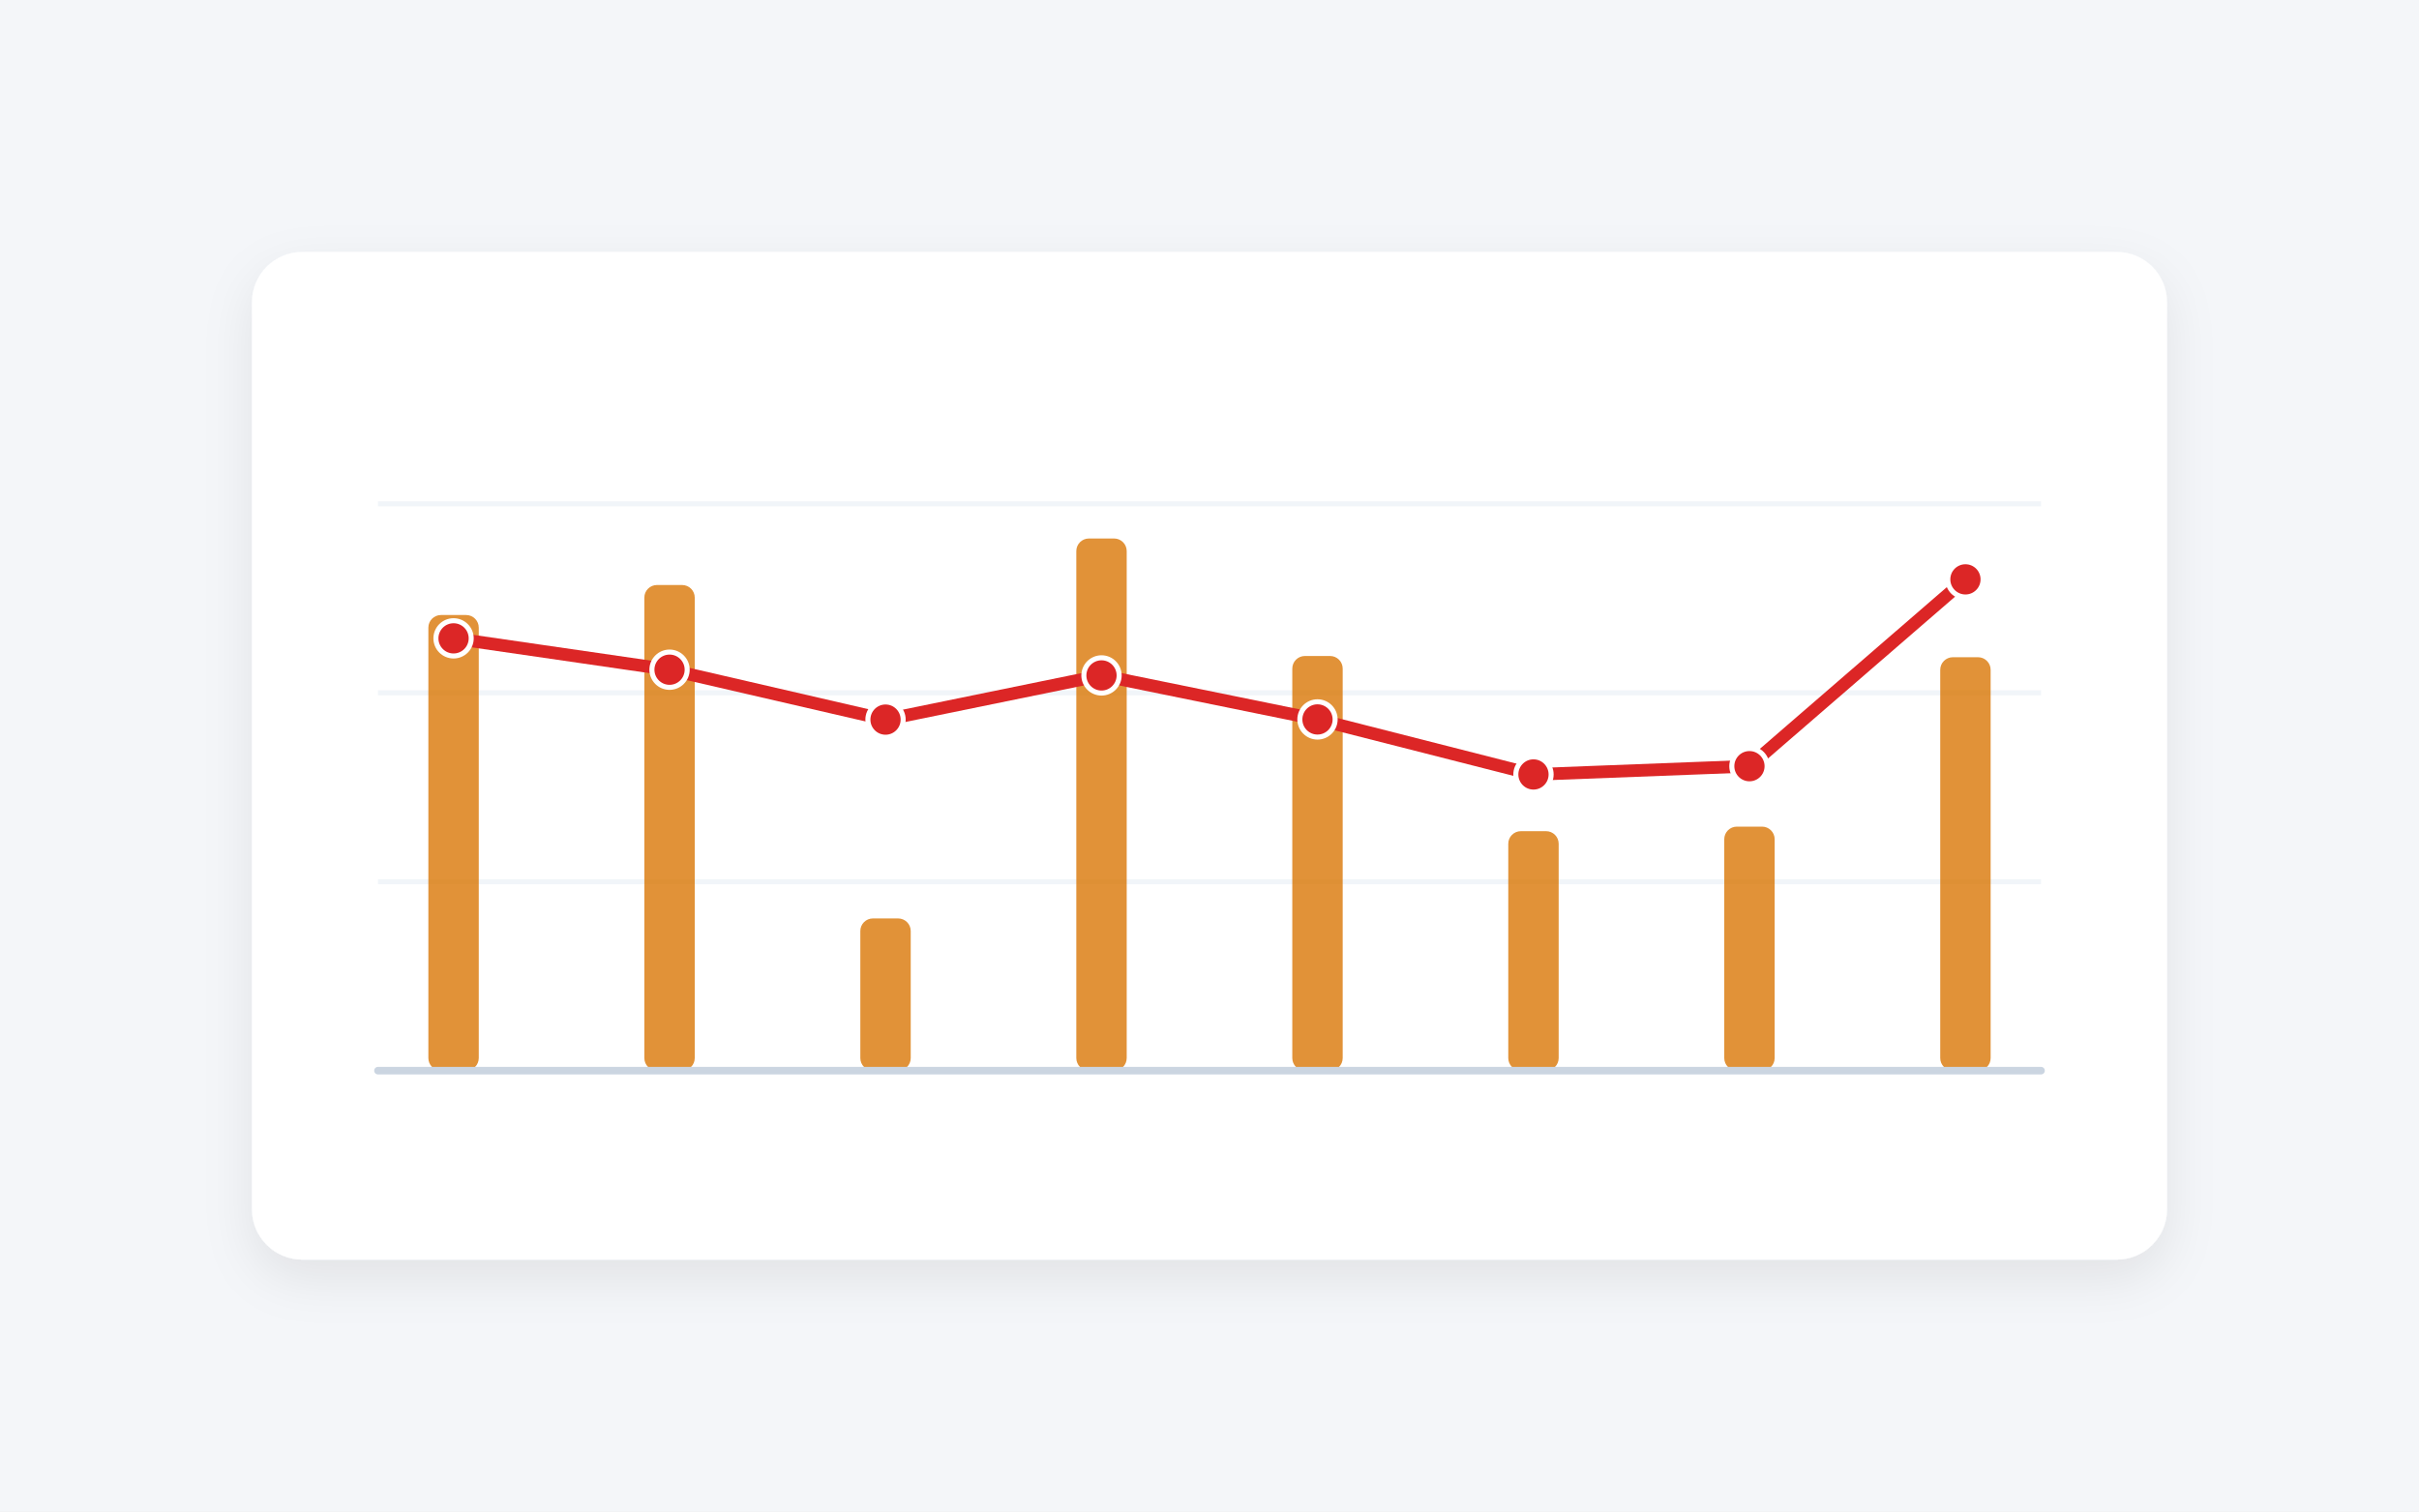
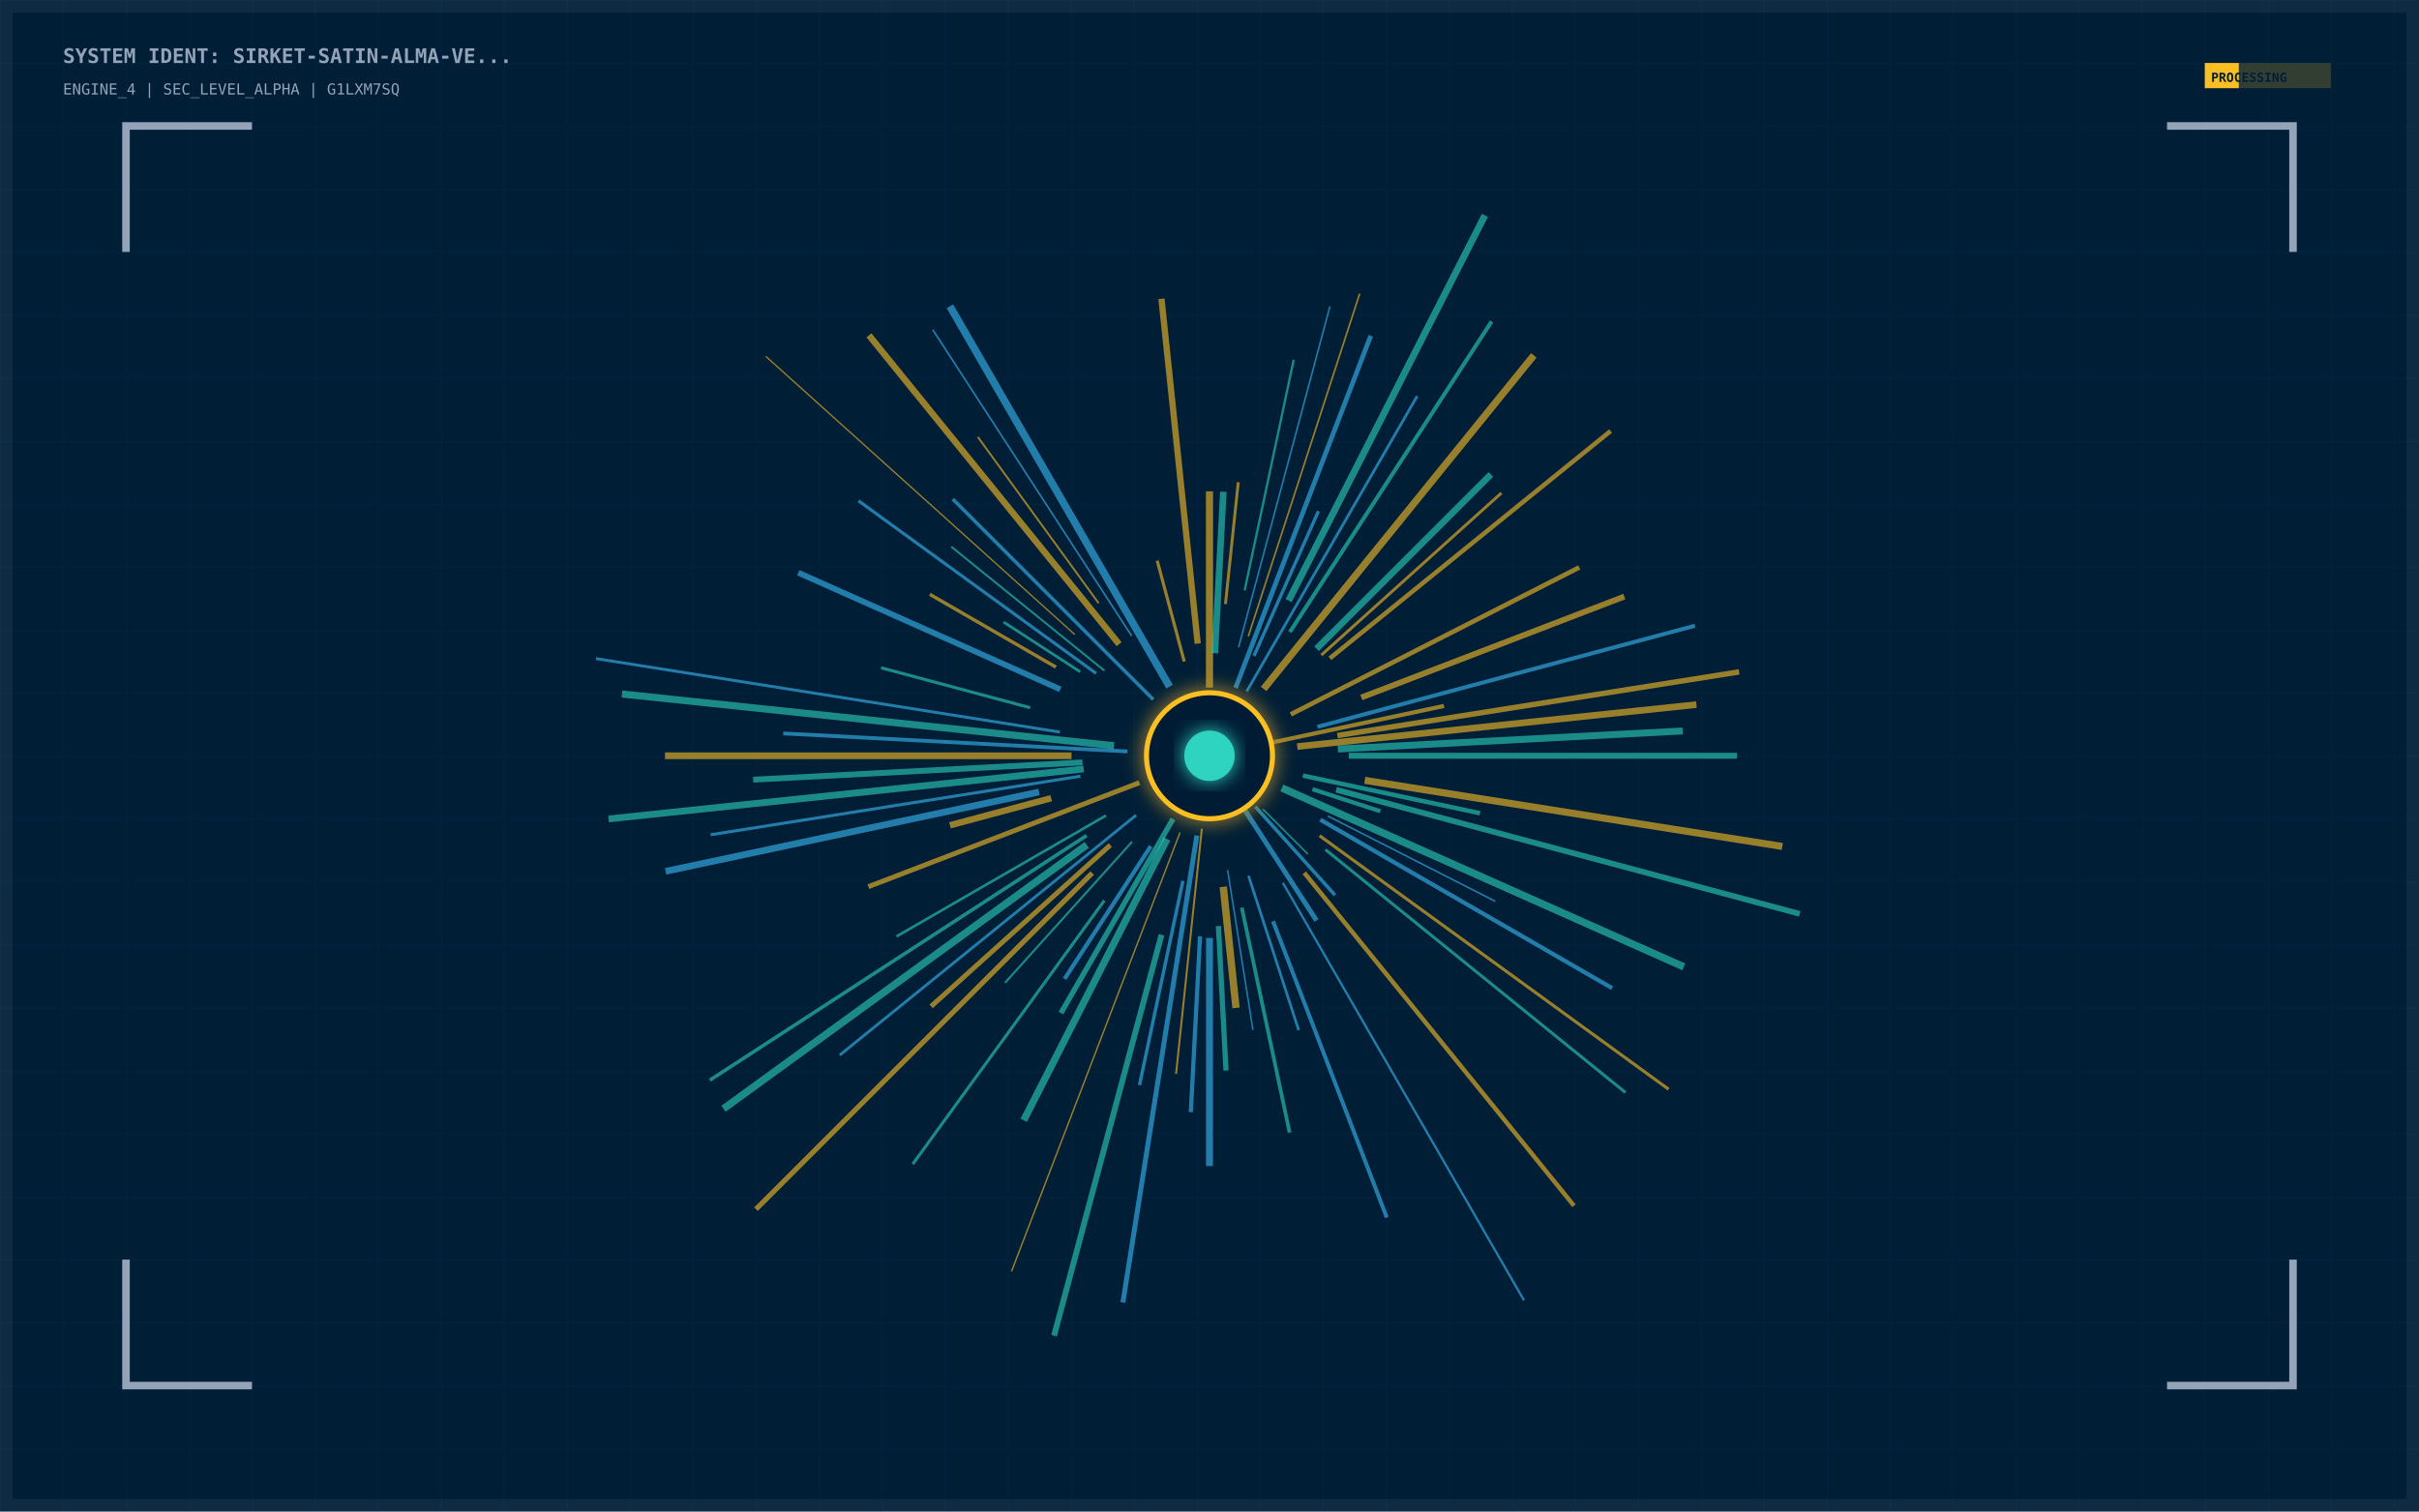
<svg xmlns="http://www.w3.org/2000/svg" width="3840" height="2400" viewBox="0 0 3840 2400">
  <defs>
+     <pattern id="gridPattern" width="100" height="100" patternUnits="userSpaceOnUse">
+       <path d="M 100 0 L 0 0 0 100" fill="none" stroke="#002b4d" stroke-width="2" />
+     </pattern>
+     <filter id="glow" x="-20%" y="-20%" width="140%" height="140%">
+       <feGaussianBlur stdDeviation="15" result="blur" />
+       <feComposite in="SourceGraphic" in2="blur" operator="over" />
+     </filter>
    <filter id="shadow" x="-10%" y="-10%" width="120%" height="120%">
-       <feDropShadow dx="0" dy="30" stdDeviation="40" flood-opacity="0.08" />
+       <feDropShadow dx="0" dy="40" stdDeviation="50" flood-opacity="0.15" />
    </filter>
+     <filter id="hugeBlur" x="-50%" y="-50%" width="200%" height="200%">
+       <feGaussianBlur stdDeviation="150" />
+     </filter>
+     <radialGradient id="radarSweep" cx="50%" cy="50%" r="50%">
+       <stop offset="0%" stop-color="#fbbf24" stop-opacity="1" />
+       <stop offset="100%" stop-color="#001e36" stop-opacity="0" />
+     </radialGradient>
  </defs>
-   <rect width="100%" height="100%" fill="#f4f6f9" />
-   <g transform="translate(400, 400)" filter="url(#shadow)">
-     <rect width="3040" height="1600" rx="80" fill="#ffffff" />
-     <line x1="200" y1="400" x2="2840" y2="400" stroke="#f1f5f9" stroke-width="8" />
-     <line x1="200" y1="700" x2="2840" y2="700" stroke="#f1f5f9" stroke-width="8" />
-     <line x1="200" y1="1000" x2="2840" y2="1000" stroke="#f1f5f9" stroke-width="8" />
-     <line x1="200" y1="1300" x2="2840" y2="1300" stroke="#f1f5f9" stroke-width="8" />
-     <rect x="280" y="576.534" width="80" height="723.466" rx="20" fill="#d97706" fill-opacity="0.8" />
-     <rect x="622.857" y="528.877" width="80" height="771.123" rx="20" fill="#d97706" fill-opacity="0.8" />
-     <rect x="965.714" y="1058.276" width="80" height="241.724" rx="20" fill="#d97706" fill-opacity="0.8" />
-     <rect x="1308.571" y="455.026" width="80" height="844.974" rx="20" fill="#d97706" fill-opacity="0.8" />
-     <rect x="1651.429" y="641.597" width="80" height="658.403" rx="20" fill="#d97706" fill-opacity="0.8" />
-     <rect x="1994.286" y="919.732" width="80" height="380.268" rx="20" fill="#d97706" fill-opacity="0.8" />
-     <rect x="2337.143" y="912.515" width="80" height="387.485" rx="20" fill="#d97706" fill-opacity="0.8" />
-     <rect x="2680" y="643.546" width="80" height="656.454" rx="20" fill="#d97706" fill-opacity="0.8" />
-     <path d="M 320 613.577 L 662.857 663.368 L 1005.714 742.601 L 1348.571 672.451 L 1691.429 742.326 L 2034.286 829.69 L 2377.143 816.556 L 2720 519.911" fill="none" stroke="#dc2626" stroke-width="20" stroke-linejoin="round" />
-     <circle cx="320" cy="613.577" r="28" fill="#dc2626" stroke="#fff" stroke-width="8" />
-     <circle cx="662.857" cy="663.368" r="28" fill="#dc2626" stroke="#fff" stroke-width="8" />
-     <circle cx="1005.714" cy="742.601" r="28" fill="#dc2626" stroke="#fff" stroke-width="8" />
-     <circle cx="1348.571" cy="672.451" r="28" fill="#dc2626" stroke="#fff" stroke-width="8" />
-     <circle cx="1691.429" cy="742.326" r="28" fill="#dc2626" stroke="#fff" stroke-width="8" />
-     <circle cx="2034.286" cy="829.69" r="28" fill="#dc2626" stroke="#fff" stroke-width="8" />
-     <circle cx="2377.143" cy="816.556" r="28" fill="#dc2626" stroke="#fff" stroke-width="8" />
-     <circle cx="2720" cy="519.911" r="28" fill="#dc2626" stroke="#fff" stroke-width="8" />
-     <line x1="200" y1="1300" x2="2840" y2="1300" stroke="#cbd5e1" stroke-width="12" stroke-linecap="round" />
+   <rect width="100%" height="100%" fill="#001e36" />
+   <rect width="100%" height="100%" fill="url(#gridPattern)" opacity="0.5" />
+   <g transform="translate(1920, 1200)">
+     <line x1="221.123" y1="0" x2="837.49" y2="0" stroke="#2dd4bf" stroke-width="9.372" opacity="0.6" />
+     <line x1="246.489" y1="39.04" x2="909.349" y2="144.027" stroke="#fbbf24" stroke-width="11.214" opacity="0.6" />
+     <line x1="148.195" y1="31.5" x2="429.397" y2="91.271" stroke="#2dd4bf" stroke-width="7.081" opacity="0.6" />
+     <line x1="201.206" y1="53.913" x2="936.869" y2="251.033" stroke="#2dd4bf" stroke-width="9.024" opacity="0.6" />
+     <line x1="163.433" y1="53.103" x2="271.29" y2="88.148" stroke="#2dd4bf" stroke-width="6.616" opacity="0.6" />
+     <line x1="114.854" y1="51.136" x2="752.937" y2="335.229" stroke="#2dd4bf" stroke-width="11.714" opacity="0.6" />
+     <line x1="187.695" y1="95.636" x2="453.651" y2="231.146" stroke="#38bdf8" stroke-width="2.52" opacity="0.6" />
+     <line x1="175.919" y1="101.567" x2="639.128" y2="369.001" stroke="#38bdf8" stroke-width="6.709" opacity="0.6" />
+     <line x1="174.728" y1="126.948" x2="728.755" y2="529.471" stroke="#fbbf24" stroke-width="4.955" opacity="0.6" />
+     <line x1="184.049" y1="149.04" x2="660.373" y2="534.76" stroke="#2dd4bf" stroke-width="4.767" opacity="0.6" />
+     <line x1="84.897" y1="84.897" x2="156.22" y2="156.22" stroke="#2dd4bf" stroke-width="2.538" opacity="0.6" />
+     <line x1="72.773" y1="80.823" x2="199.182" y2="221.214" stroke="#38bdf8" stroke-width="5.523" opacity="0.6" />
+     <line x1="150.473" y1="185.818" x2="578.595" y2="714.506" stroke="#fbbf24" stroke-width="7.069" opacity="0.6" />
+     <line x1="55.481" y1="85.433" x2="169.834" y2="261.521" stroke="#38bdf8" stroke-width="7.734" opacity="0.6" />
+     <line x1="116.561" y1="201.89" x2="499.255" y2="864.734" stroke="#38bdf8" stroke-width="3.663" opacity="0.6" />
+     <line x1="100.835" y1="262.685" x2="281.41" y2="733.097" stroke="#38bdf8" stroke-width="6.321" opacity="0.6" />
+     <line x1="61.938" y1="190.627" x2="141.551" y2="435.649" stroke="#38bdf8" stroke-width="4.302" opacity="0.6" />
+     <line x1="51.263" y1="241.175" x2="127.192" y2="598.392" stroke="#2dd4bf" stroke-width="5.893" opacity="0.6" />
+     <line x1="28.771" y1="181.654" x2="68.97" y2="435.459" stroke="#38bdf8" stroke-width="2.404" opacity="0.6" />
+     <line x1="21.872" y1="208.099" x2="42.083" y2="400.397" stroke="#fbbf24" stroke-width="11.674" opacity="0.6" />
+     <line x1="14.17" y1="270.385" x2="26.191" y2="499.751" stroke="#2dd4bf" stroke-width="8.235" opacity="0.6" />
+     <line x1="1.7715221492268363e-14" y1="289.312" x2="3.989342805595261e-14" y2="651.509" stroke="#38bdf8" stroke-width="10.943" opacity="0.6" />
+     <line x1="-15.025" y1="286.698" x2="-29.657" y2="565.894" stroke="#38bdf8" stroke-width="6.652" opacity="0.6" />
+     <line x1="-12.175" y1="115.833" x2="-53.105" y2="505.262" stroke="#fbbf24" stroke-width="3.171" opacity="0.6" />
+     <line x1="-20.068" y1="126.706" x2="-137.502" y2="868.151" stroke="#38bdf8" stroke-width="7.851" opacity="0.6" />
+     <line x1="-42.218" y1="198.62" x2="-111.145" y2="522.897" stroke="#38bdf8" stroke-width="5.401" opacity="0.6" />
+     <line x1="-76.189" y1="284.343" x2="-246.736" y2="920.831" stroke="#2dd4bf" stroke-width="9.257" opacity="0.6" />
+     <line x1="-46.692" y1="121.637" x2="-314.28" y2="818.727" stroke="#fbbf24" stroke-width="2.312" opacity="0.6" />
+     <line x1="-67.383" y1="132.247" x2="-294.924" y2="578.821" stroke="#2dd4bf" stroke-width="11.359" opacity="0.6" />
+     <line x1="-57.892" y1="100.273" x2="-235.898" y2="408.588" stroke="#2dd4bf" stroke-width="8.468" opacity="0.6" />
+     <line x1="-93.223" y1="143.551" x2="-230.075" y2="354.285" stroke="#38bdf8" stroke-width="6.591" opacity="0.6" />
+     <line x1="-167.029" y1="229.896" x2="-471.015" y2="648.297" stroke="#2dd4bf" stroke-width="4.855" opacity="0.6" />
+     <line x1="-122.817" y1="136.402" x2="-324.659" y2="360.571" stroke="#2dd4bf" stroke-width="3.251" opacity="0.6" />
+     <line x1="-186.187" y1="186.187" x2="-719.953" y2="719.953" stroke="#fbbf24" stroke-width="8.221" opacity="0.6" />
+     <line x1="-157.445" y1="141.764" x2="-441.964" y2="397.946" stroke="#fbbf24" stroke-width="7.797" opacity="0.6" />
+     <line x1="-116.513" y1="94.35" x2="-586.998" y2="475.341" stroke="#38bdf8" stroke-width="4.479" opacity="0.6" />
+     <line x1="-194.875" y1="141.585" x2="-771.504" y2="560.53" stroke="#2dd4bf" stroke-width="11.702" opacity="0.6" />
+     <line x1="-195.106" y1="126.704" x2="-793.136" y2="515.068" stroke="#2dd4bf" stroke-width="5.637" opacity="0.6" />
+     <line x1="-164.252" y1="94.831" x2="-496.896" y2="286.883" stroke="#2dd4bf" stroke-width="4.19" opacity="0.6" />
+     <line x1="-111.266" y1="42.711" x2="-541.565" y2="207.887" stroke="#fbbf24" stroke-width="7.812" opacity="0.6" />
+     <line x1="-251.311" y1="67.339" x2="-412.04" y2="110.406" stroke="#fbbf24" stroke-width="10.201" opacity="0.6" />
+     <line x1="-270.658" y1="57.53" x2="-863.364" y2="183.514" stroke="#38bdf8" stroke-width="10.575" opacity="0.6" />
+     <line x1="-205.053" y1="32.477" x2="-791.865" y2="125.419" stroke="#38bdf8" stroke-width="4.773" opacity="0.6" />
+     <line x1="-199.739" y1="20.993" x2="-953.906" y2="100.26" stroke="#2dd4bf" stroke-width="10.768" opacity="0.6" />
+     <line x1="-201.787" y1="10.575" x2="-724.408" y2="37.965" stroke="#2dd4bf" stroke-width="9.295" opacity="0.6" />
+     <line x1="-219.035" y1="2.6823995122368864e-14" x2="-864.354" y2="1.0585284663939344e-13" stroke="#fbbf24" stroke-width="10.7" opacity="0.6" />
+     <line x1="-130.209" y1="-6.824" x2="-676.686" y2="-35.464" stroke="#38bdf8" stroke-width="6.043" opacity="0.6" />
+     <line x1="-151.691" y1="-15.943" x2="-932.709" y2="-98.032" stroke="#2dd4bf" stroke-width="11.233" opacity="0.6" />
+     <line x1="-237.492" y1="-37.615" x2="-973.957" y2="-154.26" stroke="#38bdf8" stroke-width="4.597" opacity="0.6" />
+     <line x1="-284.707" y1="-76.287" x2="-521.403" y2="-139.71" stroke="#2dd4bf" stroke-width="4.925" opacity="0.6" />
+     <line x1="-236.765" y1="-105.415" x2="-652.716" y2="-290.608" stroke="#38bdf8" stroke-width="9.147" opacity="0.6" />
+     <line x1="-243.804" y1="-140.76" x2="-444.023" y2="-256.357" stroke="#fbbf24" stroke-width="5.374" opacity="0.6" />
+     <line x1="-205.252" y1="-133.292" x2="-326.85" y2="-212.259" stroke="#2dd4bf" stroke-width="4.423" opacity="0.6" />
+     <line x1="-180.018" y1="-130.79" x2="-557.171" y2="-404.809" stroke="#38bdf8" stroke-width="4.969" opacity="0.6" />
+     <line x1="-166.755" y1="-135.036" x2="-409.934" y2="-331.958" stroke="#2dd4bf" stroke-width="3.127" opacity="0.6" />
+     <line x1="-213.81" y1="-192.515" x2="-704.309" y2="-634.163" stroke="#fbbf24" stroke-width="2.183" opacity="0.6" />
+     <line x1="-89.392" y1="-89.392" x2="-407.578" y2="-407.578" stroke="#38bdf8" stroke-width="5.549" opacity="0.6" />
+     <line x1="-143.458" y1="-177.156" x2="-540.59" y2="-667.573" stroke="#fbbf24" stroke-width="10.256" opacity="0.6" />
+     <line x1="-175.99" y1="-242.229" x2="-367.756" y2="-506.173" stroke="#fbbf24" stroke-width="3.057" opacity="0.6" />
+     <line x1="-123.554" y1="-190.257" x2="-439.183" y2="-676.282" stroke="#38bdf8" stroke-width="2.691" opacity="0.6" />
+     <line x1="-63.315" y1="-109.665" x2="-412.062" y2="-713.713" stroke="#38bdf8" stroke-width="11.975" opacity="0.6" />
+     <line x1="-40.066" y1="-149.527" x2="-83.016" y2="-309.821" stroke="#fbbf24" stroke-width="5.016" opacity="0.6" />
+     <line x1="-18.714" y1="-178.049" x2="-76.265" y2="-725.616" stroke="#fbbf24" stroke-width="9.978" opacity="0.6" />
+     <line x1="-1.9866582917974083e-14" y1="-108.149" x2="-7.712810919517545e-14" y2="-419.866" stroke="#fbbf24" stroke-width="11.304" opacity="0.6" />
+     <line x1="8.53" y1="-162.769" x2="21.97" y2="-419.213" stroke="#2dd4bf" stroke-width="10.333" opacity="0.6" />
+     <line x1="25.318" y1="-240.883" x2="45.641" y2="-434.244" stroke="#fbbf24" stroke-width="4.67" opacity="0.6" />
+     <line x1="55.836" y1="-262.688" x2="133.617" y2="-628.619" stroke="#2dd4bf" stroke-width="3.638" opacity="0.6" />
+     <line x1="46.177" y1="-172.334" x2="191.202" y2="-713.577" stroke="#38bdf8" stroke-width="2.528" opacity="0.6" />
+     <line x1="61.611" y1="-189.62" x2="238.4" y2="-733.719" stroke="#fbbf24" stroke-width="2.657" opacity="0.6" />
+     <line x1="41.358" y1="-107.741" x2="255.982" y2="-666.855" stroke="#38bdf8" stroke-width="7.508" opacity="0.6" />
+     <line x1="70.6" y1="-158.57" x2="172.88" y2="-388.295" stroke="#38bdf8" stroke-width="5.278" opacity="0.6" />
+     <line x1="125.536" y1="-246.378" x2="437.205" y2="-858.063" stroke="#2dd4bf" stroke-width="10.835" opacity="0.6" />
+     <line x1="58.969" y1="-102.138" x2="329.641" y2="-570.955" stroke="#38bdf8" stroke-width="4.404" opacity="0.6" />
+     <line x1="127.61" y1="-196.502" x2="447.82" y2="-689.582" stroke="#2dd4bf" stroke-width="6.372" opacity="0.6" />
+     <line x1="85.904" y1="-106.082" x2="514.858" y2="-635.796" stroke="#fbbf24" stroke-width="11.312" opacity="0.6" />
+     <line x1="169.975" y1="-169.975" x2="446.704" y2="-446.704" stroke="#2dd4bf" stroke-width="10.388" opacity="0.6" />
+     <line x1="177.544" y1="-159.861" x2="463.316" y2="-417.172" stroke="#fbbf24" stroke-width="4.742" opacity="0.6" />
+     <line x1="191.076" y1="-154.73" x2="636.732" y2="-515.615" stroke="#fbbf24" stroke-width="7.194" opacity="0.6" />
+     <line x1="129.032" y1="-65.745" x2="586.969" y2="-299.075" stroke="#fbbf24" stroke-width="7.404" opacity="0.6" />
+     <line x1="240.951" y1="-92.492" x2="658.531" y2="-252.786" stroke="#fbbf24" stroke-width="9.235" opacity="0.6" />
+     <line x1="171.335" y1="-45.909" x2="770.786" y2="-206.531" stroke="#38bdf8" stroke-width="6.355" opacity="0.6" />
+     <line x1="98.227" y1="-20.879" x2="372.209" y2="-79.116" stroke="#fbbf24" stroke-width="6.639" opacity="0.6" />
+     <line x1="203.017" y1="-32.155" x2="840.718" y2="-133.157" stroke="#fbbf24" stroke-width="8.624" opacity="0.6" />
+     <line x1="139.25" y1="-14.636" x2="772.986" y2="-81.244" stroke="#fbbf24" stroke-width="10.535" opacity="0.6" />
+     <line x1="203.704" y1="-10.676" x2="751.234" y2="-39.371" stroke="#2dd4bf" stroke-width="10.938" opacity="0.6" />
+     <circle cx="0" cy="0" r="100" fill="#001e36" stroke="#fbbf24" stroke-width="8" filter="url(#glow)" />
+     <circle cx="0" cy="0" r="40" fill="#2dd4bf" filter="url(#glow)" />
  </g>
+   <path d="M 200 400 L 200 200 L 400 200" fill="none" stroke="#94a3b8" stroke-width="12" />
+   <path d="M 3640 400 L 3640 200 L 3440 200" fill="none" stroke="#94a3b8" stroke-width="12" />
+   <path d="M 200 2000 L 200 2200 L 400 2200" fill="none" stroke="#94a3b8" stroke-width="12" />
+   <path d="M 3640 2000 L 3640 2200 L 3440 2200" fill="none" stroke="#94a3b8" stroke-width="12" />
+   <text x="100" y="100" fill="#94a3b8" font-family="monospace" font-size="32" font-weight="bold">SYSTEM IDENT: SIRKET-SATIN-ALMA-VE...</text>
+   <text x="100" y="150" fill="#94a3b8" font-family="monospace" font-size="24">ENGINE_4 | SEC_LEVEL_ALPHA | G1LXM7SQ</text>
+   <g transform="translate(3500, 100)">
+     <rect width="200" height="40" fill="#fbbf24" opacity="0.2" />
+     <rect width="53.966" height="40" fill="#fbbf24" />
+     <text x="10" y="30" fill="#001e36" font-family="monospace" font-size="20" font-weight="bold">PROCESSING</text>
+   </g>
+   <rect width="3840" height="2400" fill="none" stroke="#94a3b8" stroke-width="40" opacity="0.1" />
</svg>
